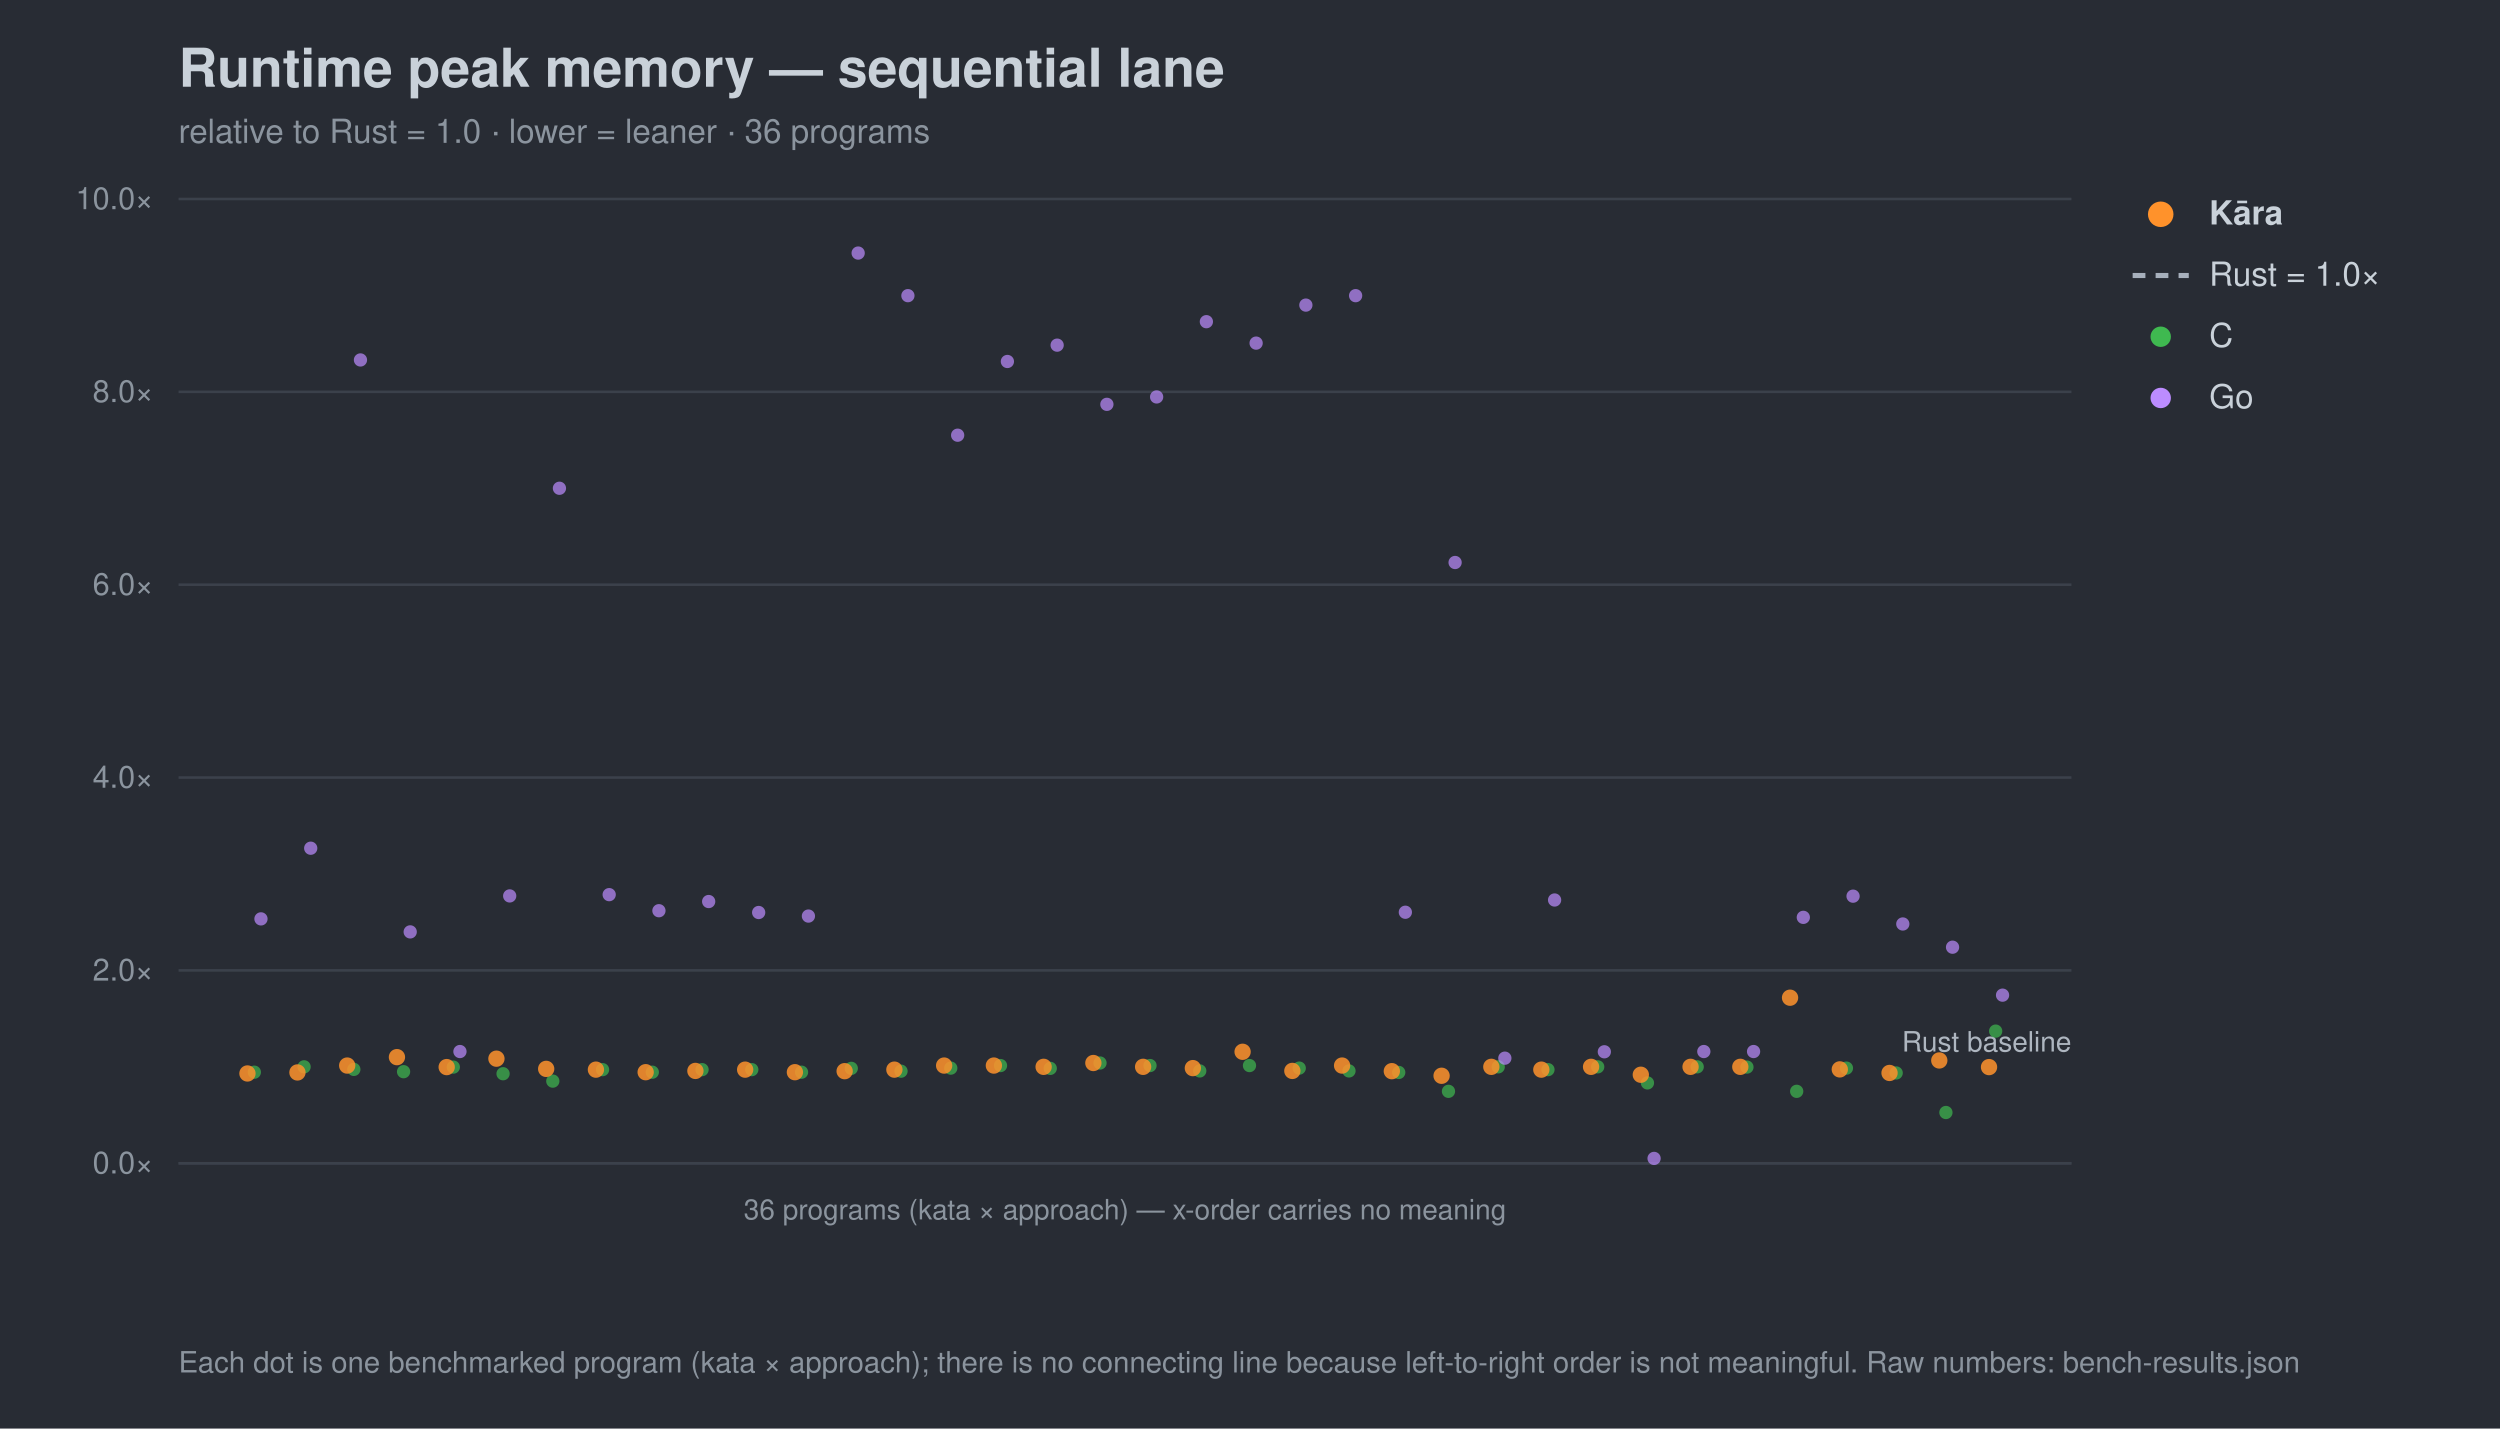
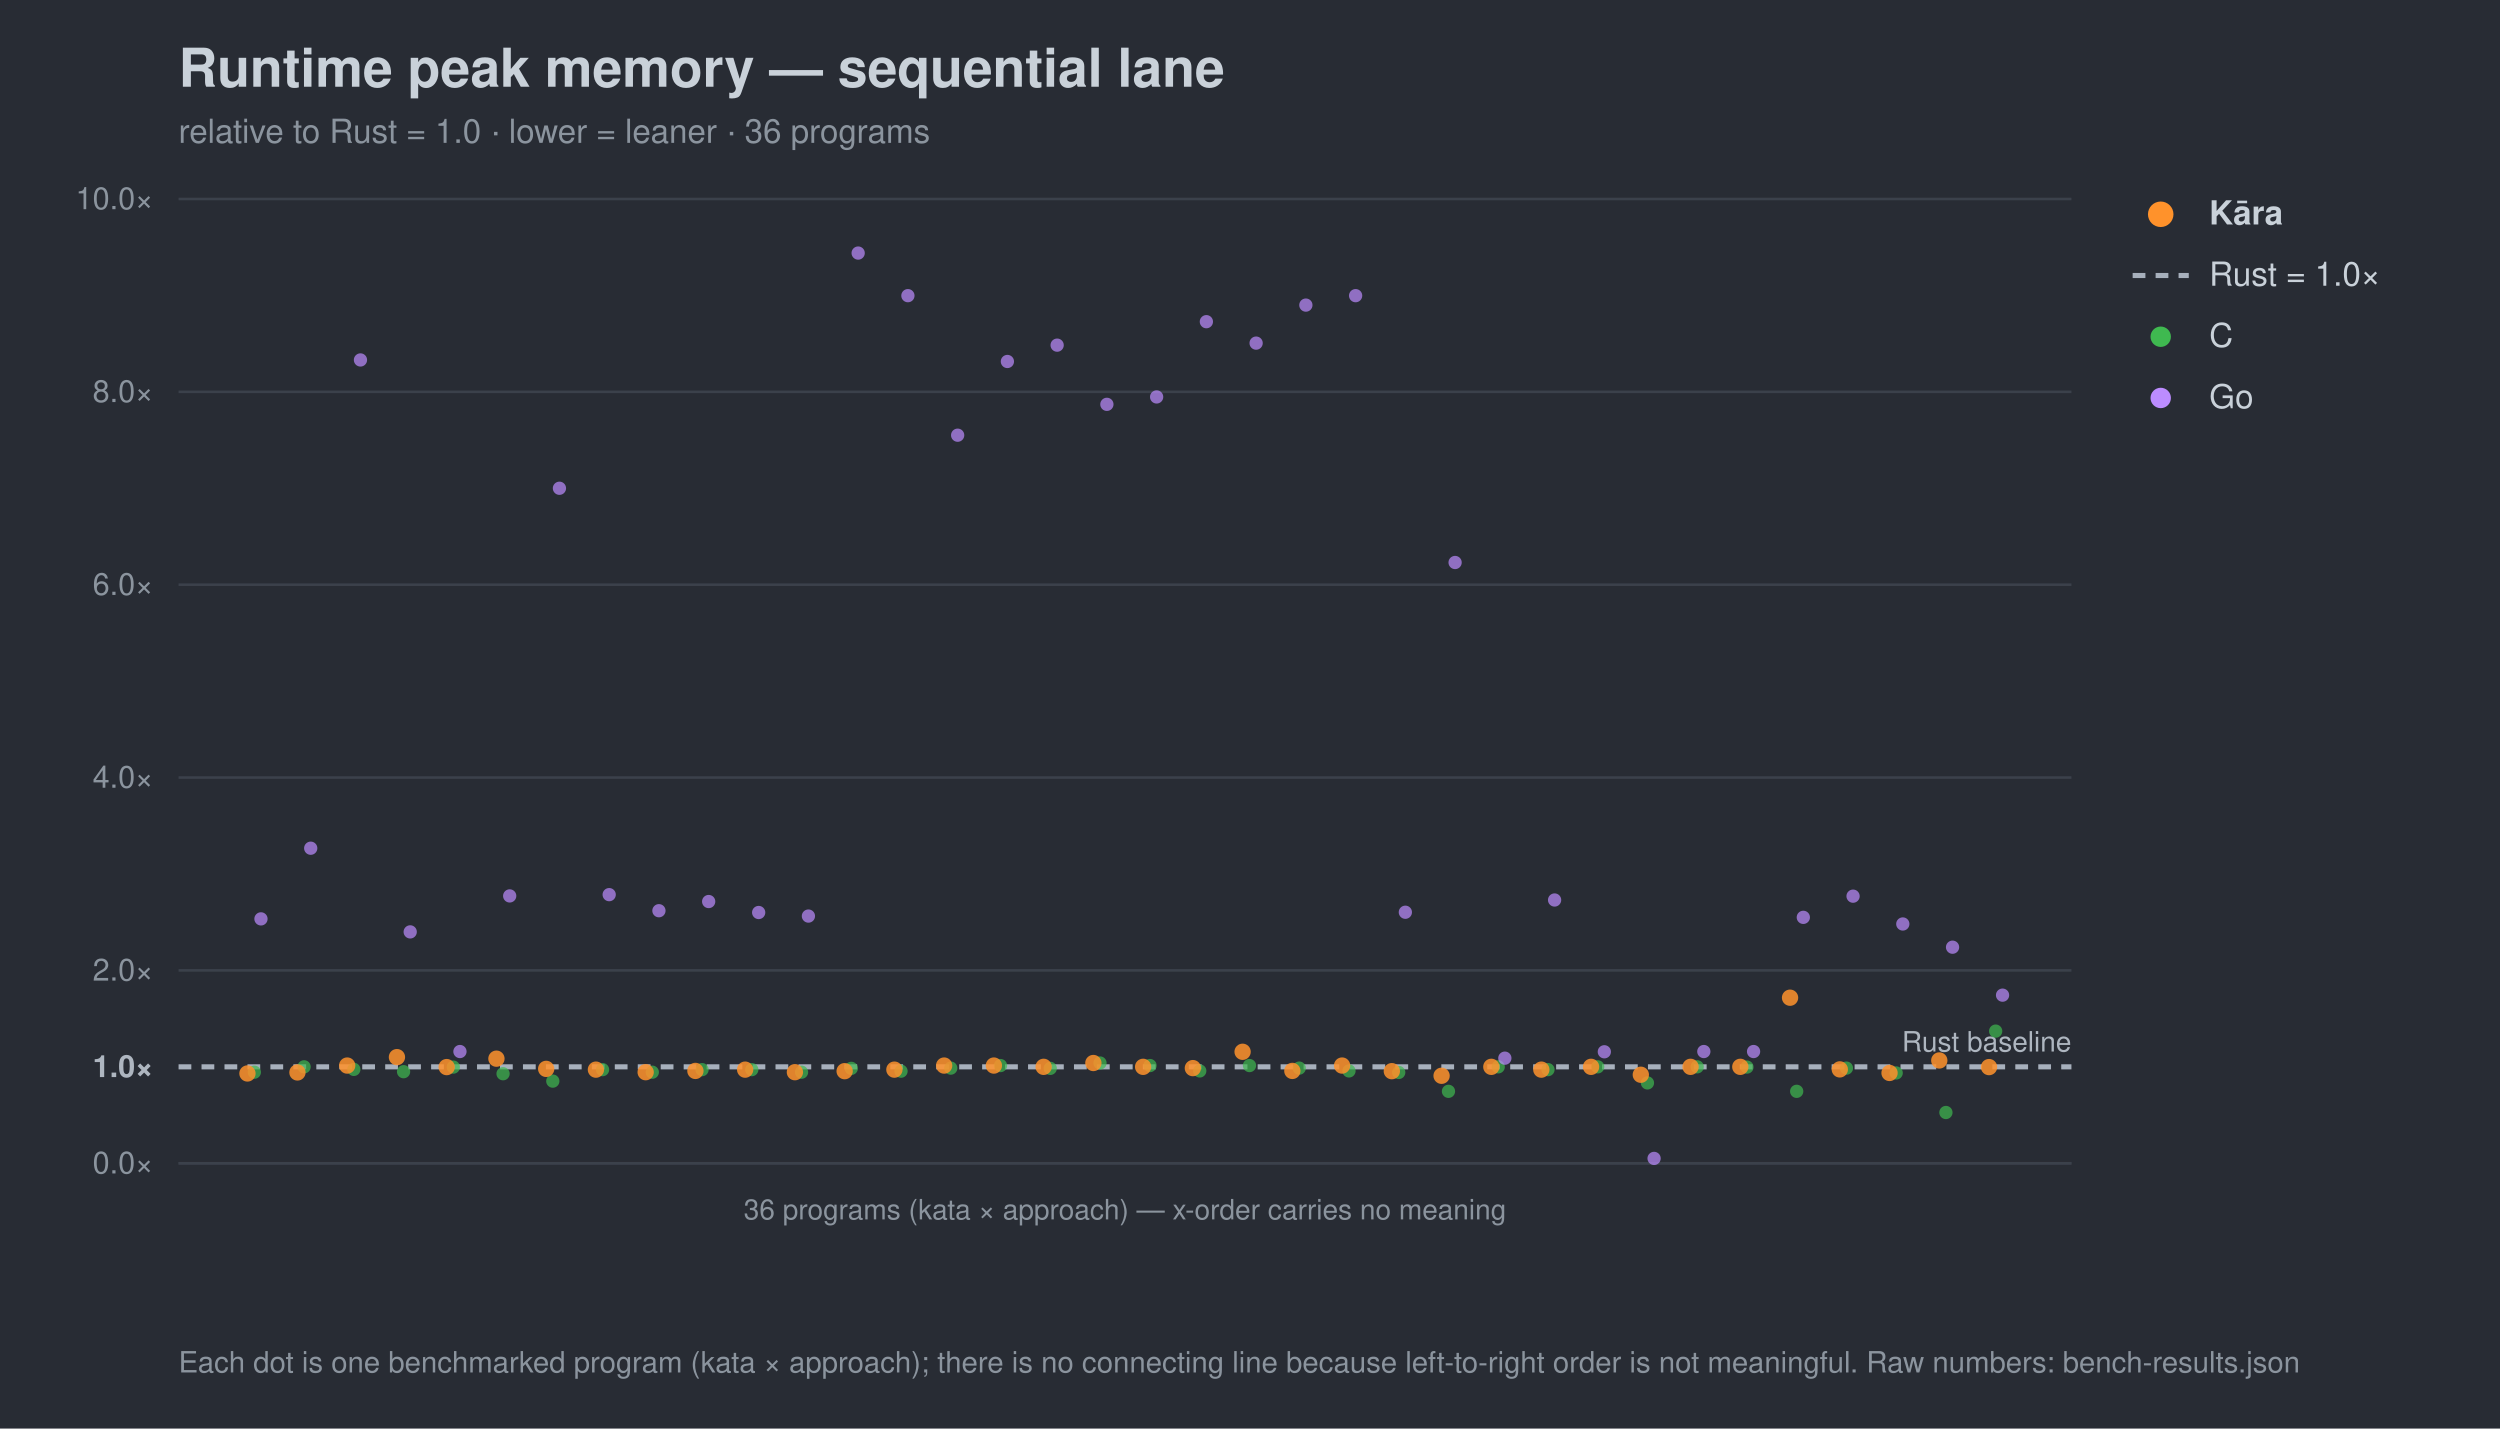
<svg xmlns="http://www.w3.org/2000/svg" width="980" height="560" viewBox="0 0 980 560" font-family="-apple-system,Segoe UI,Helvetica,Arial,sans-serif">
  <rect width="980" height="560" fill="#282c34" />
  <text x="70" y="34" font-size="21" font-weight="700" fill="#c9d1d9">Runtime peak memory — sequential lane</text>
  <text x="70" y="56" font-size="13" fill="#8b949e">relative to Rust = 1.0 · lower = leaner · 36 programs</text>
  <line x1="70" y1="456.0" x2="812" y2="456.0" stroke="#3b414b" stroke-width="1" />
  <text x="60" y="460.0" font-size="12" text-anchor="end" fill="#8b949e">0.0×</text>
+   <line x1="70" y1="418.2" x2="812" y2="418.2" stroke="#a7b0bc" stroke-width="2" stroke-dasharray="5 4" />
+   <text x="60" y="422.2" font-size="12" text-anchor="end" fill="#aeb6c0" font-weight="700">1.0×</text>
  <line x1="70" y1="380.4" x2="812" y2="380.4" stroke="#3b414b" stroke-width="1" />
  <text x="60" y="384.4" font-size="12" text-anchor="end" fill="#8b949e">2.0×</text>
  <line x1="70" y1="304.8" x2="812" y2="304.8" stroke="#3b414b" stroke-width="1" />
  <text x="60" y="308.8" font-size="12" text-anchor="end" fill="#8b949e">4.0×</text>
  <line x1="70" y1="229.2" x2="812" y2="229.2" stroke="#3b414b" stroke-width="1" />
  <text x="60" y="233.2" font-size="12" text-anchor="end" fill="#8b949e">6.0×</text>
  <line x1="70" y1="153.6" x2="812" y2="153.6" stroke="#3b414b" stroke-width="1" />
  <text x="60" y="157.6" font-size="12" text-anchor="end" fill="#8b949e">8.0×</text>
  <line x1="70" y1="78.0" x2="812" y2="78.0" stroke="#3b414b" stroke-width="1" />
  <text x="60" y="82.0" font-size="12" text-anchor="end" fill="#8b949e">10.0×</text>
  <text x="812" y="412.2" font-size="11" text-anchor="end" fill="#aeb6c0">Rust baseline</text>
  <line x1="70" y1="456" x2="812" y2="456" stroke="#3b414b" />
  <text x="441.0" y="478" font-size="11" text-anchor="middle" fill="#8b949e">36 programs (kata × approach) — x-order carries no meaning</text>
  <circle cx="99.7" cy="420.3" r="2.6" fill="#3fb950" opacity="0.7" />
  <circle cx="119.2" cy="418.2" r="2.6" fill="#3fb950" opacity="0.7" />
  <circle cx="138.7" cy="419.2" r="2.6" fill="#3fb950" opacity="0.7" />
  <circle cx="158.2" cy="420.1" r="2.6" fill="#3fb950" opacity="0.7" />
  <circle cx="177.7" cy="418.3" r="2.6" fill="#3fb950" opacity="0.7" />
  <circle cx="197.2" cy="420.9" r="2.6" fill="#3fb950" opacity="0.7" />
  <circle cx="216.7" cy="423.8" r="2.6" fill="#3fb950" opacity="0.7" />
  <circle cx="236.2" cy="419.3" r="2.6" fill="#3fb950" opacity="0.7" />
  <circle cx="255.7" cy="420.3" r="2.6" fill="#3fb950" opacity="0.7" />
  <circle cx="275.2" cy="419.3" r="2.6" fill="#3fb950" opacity="0.7" />
  <circle cx="294.7" cy="419.3" r="2.6" fill="#3fb950" opacity="0.7" />
  <circle cx="314.2" cy="420.3" r="2.6" fill="#3fb950" opacity="0.7" />
  <circle cx="333.7" cy="418.8" r="2.6" fill="#3fb950" opacity="0.7" />
  <circle cx="353.2" cy="419.9" r="2.6" fill="#3fb950" opacity="0.7" />
  <circle cx="372.7" cy="418.7" r="2.6" fill="#3fb950" opacity="0.7" />
  <circle cx="392.2" cy="417.7" r="2.6" fill="#3fb950" opacity="0.7" />
  <circle cx="411.7" cy="418.8" r="2.6" fill="#3fb950" opacity="0.7" />
  <circle cx="431.2" cy="416.7" r="2.6" fill="#3fb950" opacity="0.7" />
  <circle cx="450.8" cy="417.7" r="2.6" fill="#3fb950" opacity="0.7" />
  <circle cx="470.3" cy="419.8" r="2.6" fill="#3fb950" opacity="0.7" />
  <circle cx="489.8" cy="417.7" r="2.6" fill="#3fb950" opacity="0.7" />
  <circle cx="509.3" cy="418.7" r="2.6" fill="#3fb950" opacity="0.7" />
  <circle cx="528.8" cy="419.8" r="2.6" fill="#3fb950" opacity="0.7" />
  <circle cx="548.3" cy="420.4" r="2.6" fill="#3fb950" opacity="0.7" />
  <circle cx="567.8" cy="427.8" r="2.6" fill="#3fb950" opacity="0.7" />
  <circle cx="587.3" cy="418.2" r="2.6" fill="#3fb950" opacity="0.7" />
  <circle cx="606.8" cy="419.3" r="2.6" fill="#3fb950" opacity="0.7" />
  <circle cx="626.3" cy="418.2" r="2.6" fill="#3fb950" opacity="0.7" />
  <circle cx="645.8" cy="424.5" r="2.6" fill="#3fb950" opacity="0.7" />
  <circle cx="665.3" cy="418.2" r="2.6" fill="#3fb950" opacity="0.7" />
  <circle cx="684.8" cy="418.3" r="2.6" fill="#3fb950" opacity="0.7" />
  <circle cx="704.3" cy="427.8" r="2.6" fill="#3fb950" opacity="0.7" />
  <circle cx="723.8" cy="418.7" r="2.6" fill="#3fb950" opacity="0.7" />
  <circle cx="743.3" cy="420.6" r="2.6" fill="#3fb950" opacity="0.7" />
  <circle cx="762.8" cy="436.1" r="2.6" fill="#3fb950" opacity="0.7" />
  <circle cx="782.3" cy="404.2" r="2.6" fill="#3fb950" opacity="0.7" />
  <circle cx="102.3" cy="360.2" r="2.6" fill="#bc8cff" opacity="0.7" />
  <circle cx="121.8" cy="332.5" r="2.6" fill="#bc8cff" opacity="0.7" />
  <circle cx="141.3" cy="141.1" r="2.6" fill="#bc8cff" opacity="0.7" />
  <circle cx="160.8" cy="365.3" r="2.6" fill="#bc8cff" opacity="0.7" />
  <circle cx="180.3" cy="412.2" r="2.6" fill="#bc8cff" opacity="0.7" />
  <circle cx="199.8" cy="351.2" r="2.6" fill="#bc8cff" opacity="0.7" />
  <circle cx="219.3" cy="191.4" r="2.6" fill="#bc8cff" opacity="0.7" />
  <circle cx="238.8" cy="350.7" r="2.6" fill="#bc8cff" opacity="0.7" />
  <circle cx="258.3" cy="357.0" r="2.6" fill="#bc8cff" opacity="0.7" />
  <circle cx="277.8" cy="353.4" r="2.6" fill="#bc8cff" opacity="0.7" />
  <circle cx="297.4" cy="357.7" r="2.6" fill="#bc8cff" opacity="0.7" />
  <circle cx="316.9" cy="359.1" r="2.6" fill="#bc8cff" opacity="0.7" />
  <circle cx="336.4" cy="99.2" r="2.6" fill="#bc8cff" opacity="0.7" />
  <circle cx="355.9" cy="115.9" r="2.6" fill="#bc8cff" opacity="0.7" />
  <circle cx="375.4" cy="170.6" r="2.6" fill="#bc8cff" opacity="0.7" />
  <circle cx="394.9" cy="141.7" r="2.6" fill="#bc8cff" opacity="0.7" />
  <circle cx="414.4" cy="135.3" r="2.6" fill="#bc8cff" opacity="0.7" />
  <circle cx="433.9" cy="158.5" r="2.6" fill="#bc8cff" opacity="0.7" />
  <circle cx="453.4" cy="155.6" r="2.6" fill="#bc8cff" opacity="0.7" />
  <circle cx="472.9" cy="126.1" r="2.6" fill="#bc8cff" opacity="0.7" />
  <circle cx="492.4" cy="134.5" r="2.6" fill="#bc8cff" opacity="0.7" />
  <circle cx="511.9" cy="119.6" r="2.6" fill="#bc8cff" opacity="0.7" />
  <circle cx="531.4" cy="115.9" r="2.6" fill="#bc8cff" opacity="0.7" />
  <circle cx="550.9" cy="357.6" r="2.6" fill="#bc8cff" opacity="0.7" />
  <circle cx="570.4" cy="220.5" r="2.6" fill="#bc8cff" opacity="0.7" />
  <circle cx="589.9" cy="414.8" r="2.6" fill="#bc8cff" opacity="0.7" />
  <circle cx="609.4" cy="352.8" r="2.6" fill="#bc8cff" opacity="0.7" />
  <circle cx="628.9" cy="412.3" r="2.6" fill="#bc8cff" opacity="0.7" />
  <circle cx="648.4" cy="454.1" r="2.6" fill="#bc8cff" opacity="0.7" />
  <circle cx="667.9" cy="412.2" r="2.6" fill="#bc8cff" opacity="0.7" />
  <circle cx="687.4" cy="412.2" r="2.6" fill="#bc8cff" opacity="0.7" />
  <circle cx="706.9" cy="359.6" r="2.6" fill="#bc8cff" opacity="0.7" />
  <circle cx="726.4" cy="351.3" r="2.6" fill="#bc8cff" opacity="0.7" />
  <circle cx="745.9" cy="362.2" r="2.6" fill="#bc8cff" opacity="0.7" />
  <circle cx="765.4" cy="371.3" r="2.6" fill="#bc8cff" opacity="0.7" />
  <circle cx="785.0" cy="390.1" r="2.6" fill="#bc8cff" opacity="0.7" />
  <circle cx="97.0" cy="420.8" r="3.2" fill="#ff922b" opacity="0.85" />
  <circle cx="116.6" cy="420.4" r="3.2" fill="#ff922b" opacity="0.85" />
  <circle cx="136.1" cy="417.7" r="3.2" fill="#ff922b" opacity="0.85" />
  <circle cx="155.6" cy="414.4" r="3.2" fill="#ff922b" opacity="0.85" />
  <circle cx="175.1" cy="418.3" r="3.2" fill="#ff922b" opacity="0.85" />
  <circle cx="194.6" cy="415.0" r="3.2" fill="#ff922b" opacity="0.85" />
  <circle cx="214.1" cy="419.0" r="3.2" fill="#ff922b" opacity="0.85" />
  <circle cx="233.6" cy="419.3" r="3.2" fill="#ff922b" opacity="0.85" />
  <circle cx="253.1" cy="420.3" r="3.2" fill="#ff922b" opacity="0.85" />
  <circle cx="272.6" cy="419.8" r="3.2" fill="#ff922b" opacity="0.85" />
  <circle cx="292.1" cy="419.3" r="3.2" fill="#ff922b" opacity="0.85" />
  <circle cx="311.6" cy="420.3" r="3.2" fill="#ff922b" opacity="0.85" />
  <circle cx="331.1" cy="419.9" r="3.2" fill="#ff922b" opacity="0.85" />
  <circle cx="350.6" cy="419.3" r="3.2" fill="#ff922b" opacity="0.85" />
  <circle cx="370.1" cy="417.7" r="3.2" fill="#ff922b" opacity="0.85" />
  <circle cx="389.6" cy="417.7" r="3.2" fill="#ff922b" opacity="0.85" />
  <circle cx="409.1" cy="418.2" r="3.2" fill="#ff922b" opacity="0.85" />
  <circle cx="428.6" cy="416.7" r="3.2" fill="#ff922b" opacity="0.85" />
  <circle cx="448.1" cy="418.2" r="3.2" fill="#ff922b" opacity="0.85" />
  <circle cx="467.6" cy="418.7" r="3.2" fill="#ff922b" opacity="0.85" />
  <circle cx="487.1" cy="412.3" r="3.2" fill="#ff922b" opacity="0.85" />
  <circle cx="506.6" cy="419.8" r="3.2" fill="#ff922b" opacity="0.85" />
  <circle cx="526.1" cy="417.7" r="3.2" fill="#ff922b" opacity="0.85" />
  <circle cx="545.6" cy="419.9" r="3.2" fill="#ff922b" opacity="0.85" />
  <circle cx="565.1" cy="421.7" r="3.2" fill="#ff922b" opacity="0.85" />
  <circle cx="584.6" cy="418.2" r="3.2" fill="#ff922b" opacity="0.85" />
  <circle cx="604.2" cy="419.3" r="3.2" fill="#ff922b" opacity="0.85" />
  <circle cx="623.7" cy="418.2" r="3.2" fill="#ff922b" opacity="0.85" />
  <circle cx="643.2" cy="421.3" r="3.2" fill="#ff922b" opacity="0.85" />
  <circle cx="662.7" cy="418.2" r="3.2" fill="#ff922b" opacity="0.85" />
  <circle cx="682.2" cy="418.2" r="3.2" fill="#ff922b" opacity="0.85" />
  <circle cx="701.7" cy="391.1" r="3.2" fill="#ff922b" opacity="0.85" />
  <circle cx="721.2" cy="419.2" r="3.2" fill="#ff922b" opacity="0.85" />
  <circle cx="740.7" cy="420.6" r="3.2" fill="#ff922b" opacity="0.85" />
  <circle cx="760.2" cy="415.7" r="3.2" fill="#ff922b" opacity="0.85" />
  <circle cx="779.7" cy="418.3" r="3.2" fill="#ff922b" opacity="0.85" />
  <circle cx="847" cy="84" r="5" fill="#ff922b" />
  <text x="866" y="88" font-size="13" fill="#c9d1d9" font-weight="700">Kāra</text>
  <line x1="836" y1="108" x2="858" y2="108" stroke="#a7b0bc" stroke-width="2" stroke-dasharray="5 4" />
  <text x="866" y="112" font-size="13" fill="#c9d1d9" font-weight="400">Rust = 1.0×</text>
  <circle cx="847" cy="132" r="4" fill="#3fb950" />
  <text x="866" y="136" font-size="13" fill="#c9d1d9" font-weight="400">C</text>
  <circle cx="847" cy="156" r="4" fill="#bc8cff" />
  <text x="866" y="160" font-size="13" fill="#c9d1d9" font-weight="400">Go</text>
  <text x="70" y="538" font-size="11.5" fill="#8b949e">Each dot is one benchmarked program (kata × approach); there is no connecting line because left-to-right order is not meaningful. Raw numbers: bench-results.json</text>
</svg>
